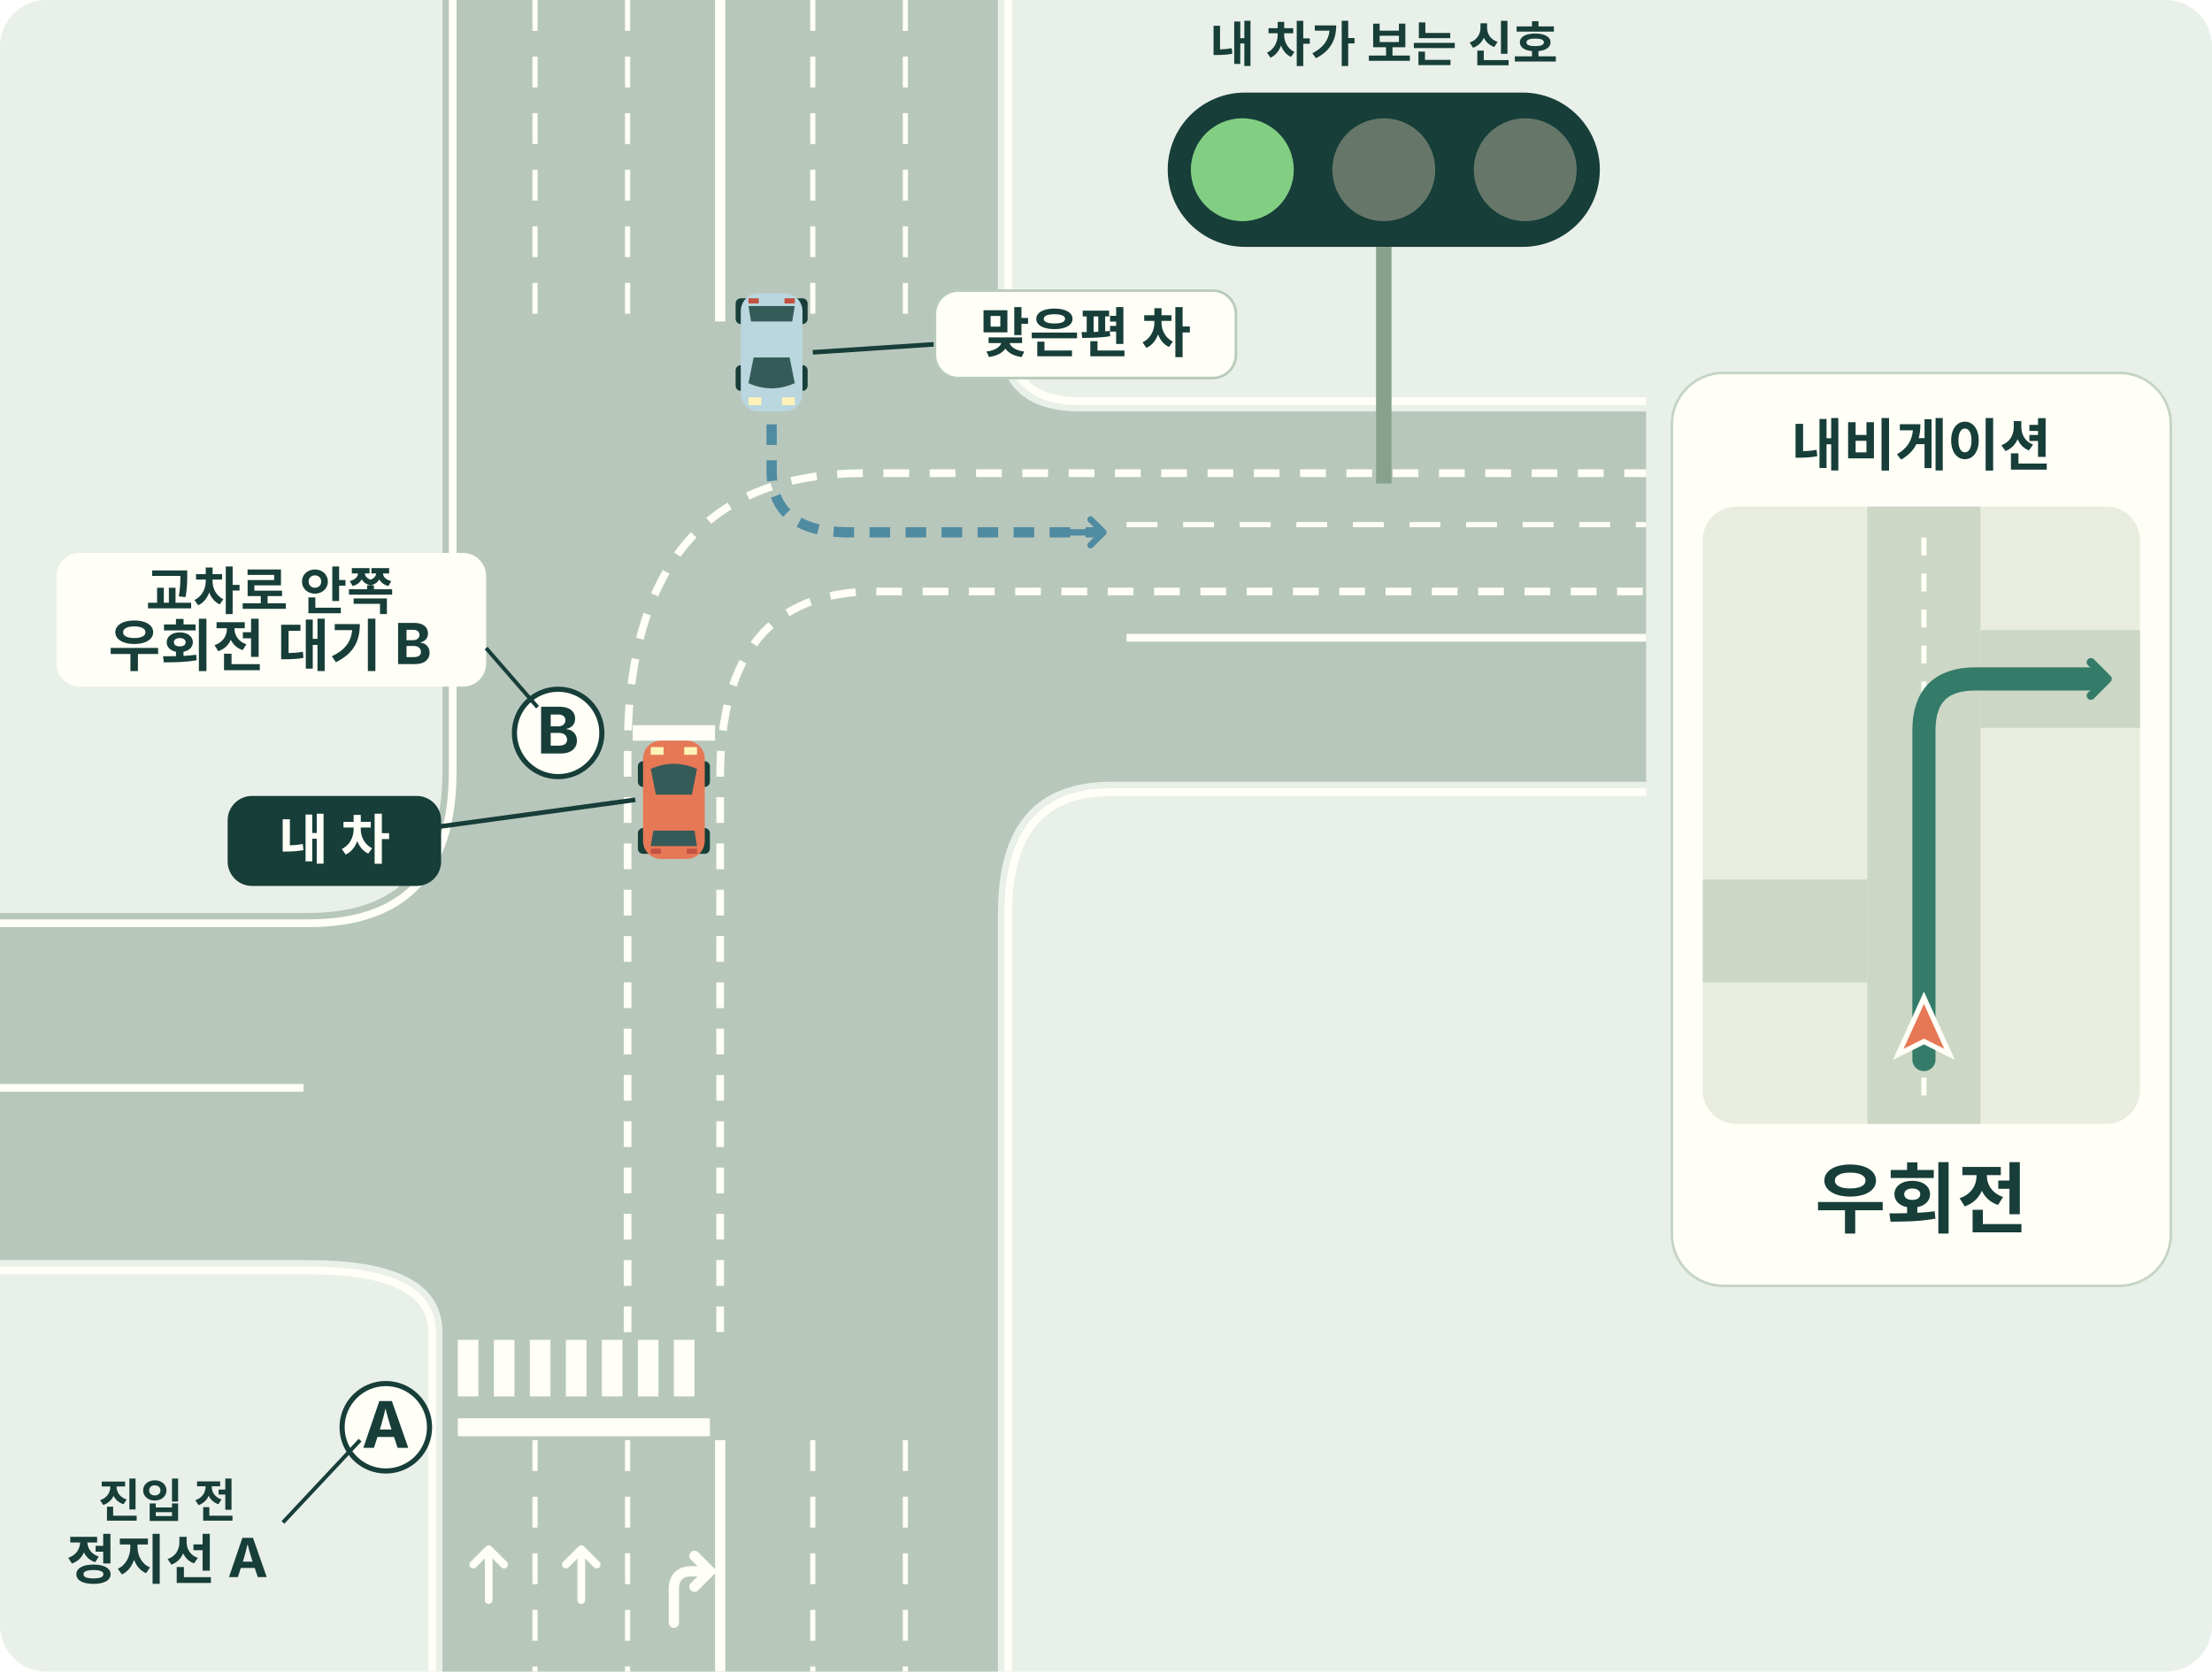
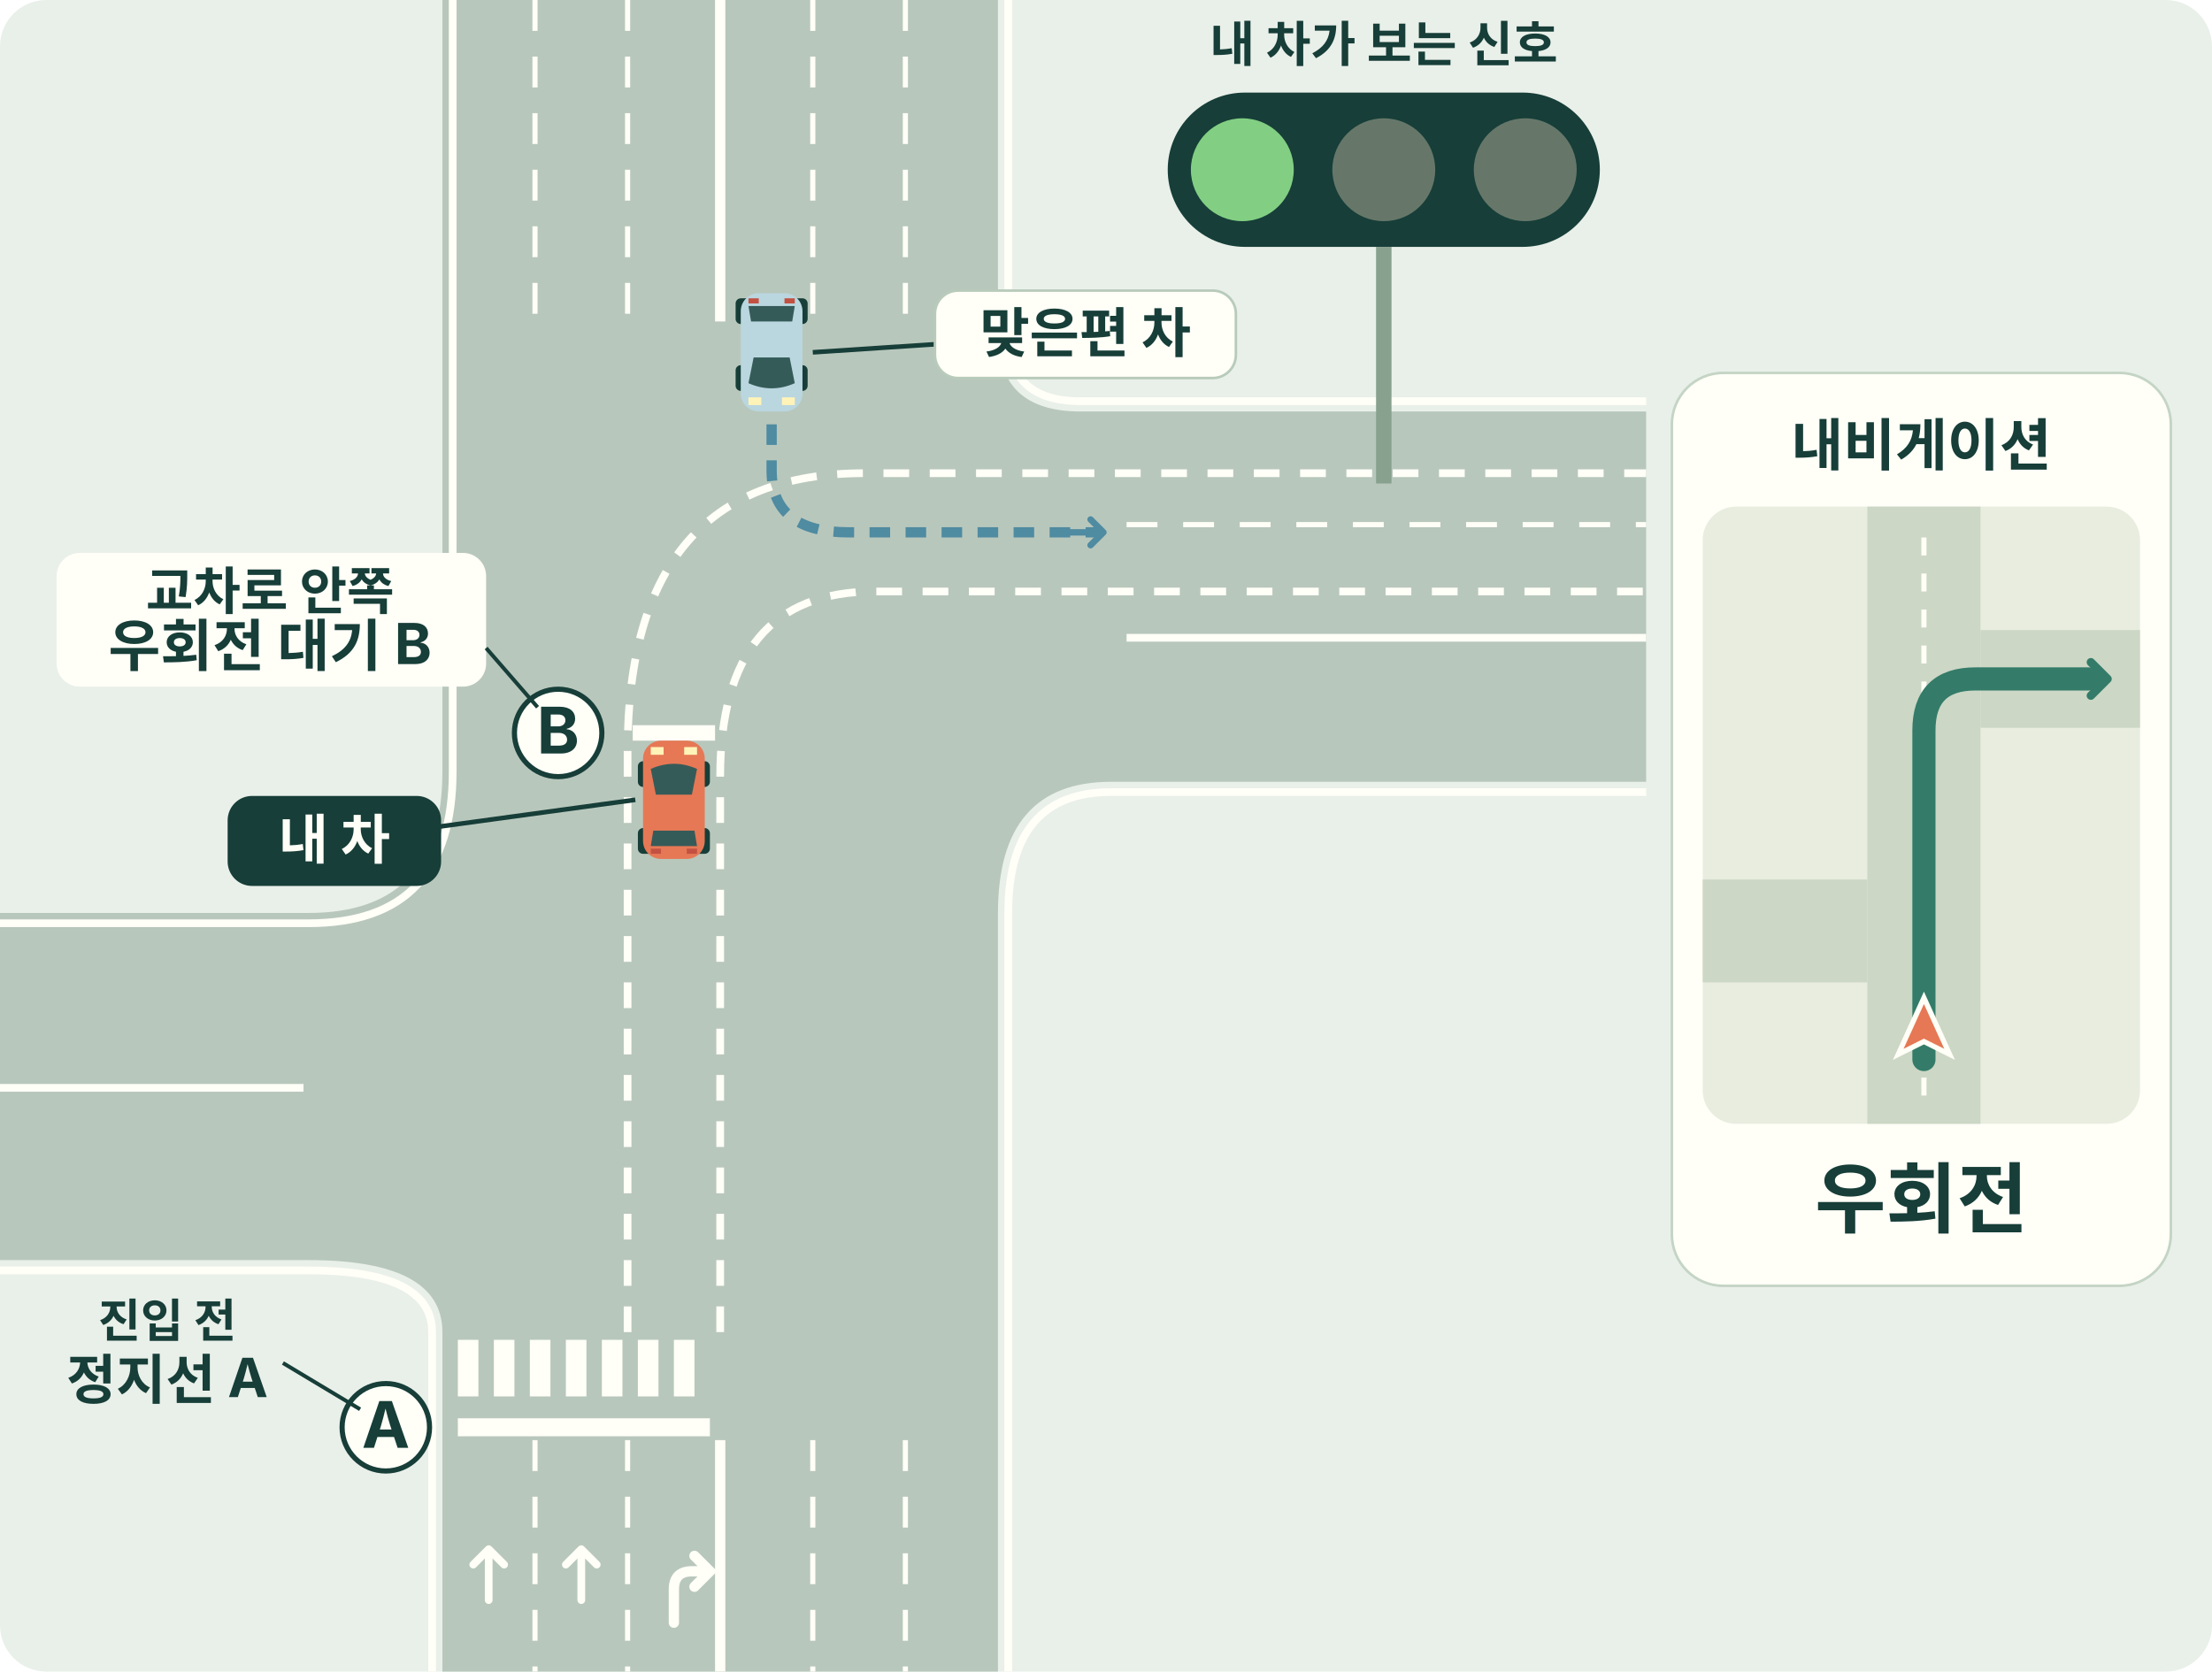
<svg xmlns="http://www.w3.org/2000/svg" data-question-id="turn-09" viewBox="0 0 860 650" role="img" aria-label="B에서 우회전 대기 중. 맞은편 차도 같은 도로로 들어와요.. 초록 원형 신호. 내비 경로: 우회전. 넓고 어긋난 교차로. 진입 전 정지선 A와 교차로 깊숙한 우회전 대기 표시 B 사이에 여러 대 길이의 진입 구간이 있음. 내 차는 교차로 깊숙한 B 앞. 맞은편 차량이 좌회전하려고 접근 중" data-scenario-feature="deep-right-turn" style="font-family:-apple-system,BlinkMacSystemFont,'Apple SD Gothic Neo',sans-serif">
  <rect width="860" height="650" rx="18" fill="#e9f0e9" />
  <g data-road-layout="large-offset-intersection" data-entry-line-y="555" data-waiting-line-y="285" data-stage="at-waiting">
    <path d="M0 355H120Q172 355 172 300V0H388V130Q388 160 420 160H640V304H432Q388 304 388 355V650H172V518Q172 490 120 490H0Z" fill="#b8c7bc" />
    <path d="M0 359H120Q176 359 176 300V0M392 0V130Q392 156 420 156H640M640 308H432Q392 308 392 355V650M168 650V518Q168 494 120 494H0" fill="none" stroke="#fffef7" stroke-width="3" />
    <path d="M280 0V125M280 560V650" fill="none" stroke="#fffef7" stroke-width="4" />
    <path d="M208 0V130M244 0V130M316 0V130M352 0V130M208 560V650M244 560V650M316 560V650M352 560V650" fill="none" stroke="#fffef7" stroke-width="2" stroke-dasharray="12 10" />
    <path d="M0 423H118M438 248H640" fill="none" stroke="#fffef7" stroke-width="3" />
    <path d="M438 204H640" fill="none" stroke="#fffef7" stroke-width="2" stroke-dasharray="12 10" />
    <g data-crosswalk="entry">
      <rect x="178" y="521" width="8" height="22" fill="#fffef7" />
      <rect x="192" y="521" width="8" height="22" fill="#fffef7" />
      <rect x="206" y="521" width="8" height="22" fill="#fffef7" />
      <rect x="220" y="521" width="8" height="22" fill="#fffef7" />
      <rect x="234" y="521" width="8" height="22" fill="#fffef7" />
      <rect x="248" y="521" width="8" height="22" fill="#fffef7" />
      <rect x="262" y="521" width="8" height="22" fill="#fffef7" />
    </g>
    <path data-marking="stop-line" data-line-id="A" d="M178 555H276" stroke="#fffef7" stroke-width="7" />
    <path d="M244 518V292Q244 184 336 184H640" fill="none" stroke="#fffef7" stroke-width="3" stroke-dasharray="10 8" />
    <path d="M280 518V302Q280 230 340 230H640" fill="none" stroke="#fffef7" stroke-width="3" stroke-dasharray="10 8" />
    <path data-marking="waiting-guide" data-line-id="B" d="M246 285H278" stroke="#fffef7" stroke-width="6" />
    <circle cx="150" cy="555" r="17" fill="#fffef7" stroke="#173e38" stroke-width="2" />
    <text x="150" y="563" font-size="25" fill="#173e38" font-weight="700" text-anchor="middle">A</text>
    <circle cx="217" cy="285" r="17" fill="#fffef7" stroke="#173e38" stroke-width="2" />
    <text x="217" y="293" font-size="25" fill="#173e38" font-weight="700" text-anchor="middle">B</text>
    <path d="M0 17V-16m-10 10 10-10 10 10" fill="none" stroke="#fffef7" stroke-width="5" stroke-linecap="round" stroke-linejoin="round" transform="translate(190 612) rotate(0) scale(0.6)" />
    <path d="M0 17V-16m-10 10 10-10 10 10" fill="none" stroke="#fffef7" stroke-width="5" stroke-linecap="round" stroke-linejoin="round" transform="translate(226 612) rotate(0) scale(0.6)" />
    <path d="M262 631v-13q0-7 7-7h7m-6-6 6 6-6 6" fill="none" stroke="#fffef7" stroke-width="4" stroke-linecap="round" />
-     <text x="65" y="590" font-size="18" fill="#173e38" font-weight="700" text-anchor="middle">진입 전</text>
-     <text x="65" y="614" font-size="21" fill="#173e38" font-weight="700" text-anchor="middle">정지선 A</text>
-     <path d="M110 592L140 560" fill="none" stroke="#173e38" stroke-width="1.5" />
+     <text x="65" y="520" font-size="18" fill="#173e38" font-weight="700" text-anchor="middle">진입 전</text>
+     <text x="65" y="544" font-size="21" fill="#173e38" font-weight="700" text-anchor="middle">정지선 A</text>
+     <path d="M110 530L140 548" fill="none" stroke="#173e38" stroke-width="1.5" />
    <rect x="22" y="215" width="167" height="52" rx="9" fill="#fffef7" />
    <text x="105" y="237" font-size="20" fill="#173e38" font-weight="700" text-anchor="middle">교차로 안쪽</text>
    <text x="105" y="259" font-size="22" fill="#173e38" font-weight="700" text-anchor="middle">우회전 대기 B</text>
    <path d="M189 252L209 275" fill="none" stroke="#173e38" stroke-width="1.5" />
  </g>
  <g data-vehicle-role="oncoming" data-car-x="300" data-car-y="137" data-car-length="46" transform="translate(300 137) rotate(180)">
    <rect x="-14" y="-15" width="28" height="10" rx="2" fill="#173e38" />
    <rect x="-14" y="11" width="28" height="10" rx="2" fill="#173e38" />
    <rect x="-12" y="-23" width="24" height="46" rx="7" fill="#bad6df" />
    <path d="M-9 -12q9-4 18 0l-2 10h-14ZM-8 12h16l1 6h-18Z" fill="#355b59" />
    <path d="M-9 -19h5m8 0h5" stroke="#fff3b8" stroke-width="3" />
    <path d="M-9 20h4m10 0h4" stroke="#c25142" stroke-width="2" />
  </g>
  <g>
    <path d="M422 130L316 137" fill="none" stroke="#173e38" stroke-width="1.8" />
    <rect x="363.5" y="113" width="117" height="34" rx="9" fill="#fffef7" stroke="#b8cbbb" />
    <text x="422" y="137" font-size="21" fill="#173e38" font-weight="700" text-anchor="middle">맞은편 차</text>
  </g>
  <g data-other-route="left">
    <path d="M300 165V183Q300 207 330 207H427" fill="none" stroke="#4f8ba1" stroke-width="4" stroke-dasharray="8 6" />
    <path d="M0 17V-16m-10 10 10-10 10 10" fill="none" stroke="#4f8ba1" stroke-width="5" stroke-linecap="round" stroke-linejoin="round" transform="translate(421 207) rotate(90) scale(0.5)" />
  </g>
  <g data-vehicle-role="own" data-car-x="262" data-car-y="311" data-car-length="46" transform="translate(262 311) rotate(0)">
    <rect x="-14" y="-15" width="28" height="10" rx="2" fill="#173e38" />
    <rect x="-14" y="11" width="28" height="10" rx="2" fill="#173e38" />
    <rect x="-12" y="-23" width="24" height="46" rx="7" fill="#e67855" />
    <path d="M-9 -12q9-4 18 0l-2 10h-14ZM-8 12h16l1 6h-18Z" fill="#355b59" />
    <path d="M-9 -19h5m8 0h5" stroke="#fff3b8" stroke-width="3" />
    <path d="M-9 20h4m10 0h4" stroke="#c25142" stroke-width="2" />
  </g>
  <g>
    <path d="M130 327L247 311" fill="none" stroke="#173e38" stroke-width="1.8" />
    <rect x="89" y="310" width="82" height="34" rx="9" fill="#173e38" stroke="#173e38" />
    <text x="130" y="334" font-size="21" fill="#173e38" font-weight="700" text-anchor="middle" style="fill:#fffef7">내 차</text>
  </g>
  <g data-signal-type="road" transform="translate(454 36)">
    <rect width="168" height="60" rx="30" fill="#173e38" />
    <circle cx="29" cy="30" r="20" fill="#82cf83" />
    <circle cx="84" cy="30" r="20" fill="#66776a" />
    <circle cx="139" cy="30" r="20" fill="#66776a" />
    <path d="M84 60v92" stroke="#88a08e" stroke-width="6" />
    <text x="84" y="-12" font-size="19" fill="#173e38" font-weight="700" text-anchor="middle">내 차가 보는 신호</text>
  </g>
  <g data-navigation="offset-junction" transform="translate(650 145)">
    <rect width="194" height="355" rx="20" fill="#fffef7" stroke="#c4d4c5" />
    <text x="97" y="36" font-size="22" fill="#173e38" font-weight="700" text-anchor="middle">내비게이션</text>
    <g transform="translate(12 52)">
      <g>
        <rect width="170" height="240" rx="13" fill="#e8ede0" />
        <rect x="64" width="44" height="240" fill="#ccd7c5" />
        <path d="M108 48H170V86H108M0 145H64V185H0" fill="#ccd7c5" />
        <path d="M86 12V230" stroke="#fffef7" stroke-width="2" stroke-dasharray="7 7" />
        <path d="M86 215V87Q86 67 106 67H150" fill="none" stroke="#347b69" stroke-width="9" stroke-linecap="round" />
        <path d="M0 17V-16m-10 10 10-10 10 10" fill="none" stroke="#347b69" stroke-width="5" stroke-linecap="round" stroke-linejoin="round" transform="translate(147 67) rotate(90) scale(0.65)" />
        <path d="M86 191l-10 22 10-5 10 5Z" fill="#e67855" stroke="#fffef7" stroke-width="2" />
      </g>
    </g>
    <text x="97" y="332" font-size="30" fill="#173e38" font-weight="700" text-anchor="middle">우회전</text>
  </g>
</svg>
